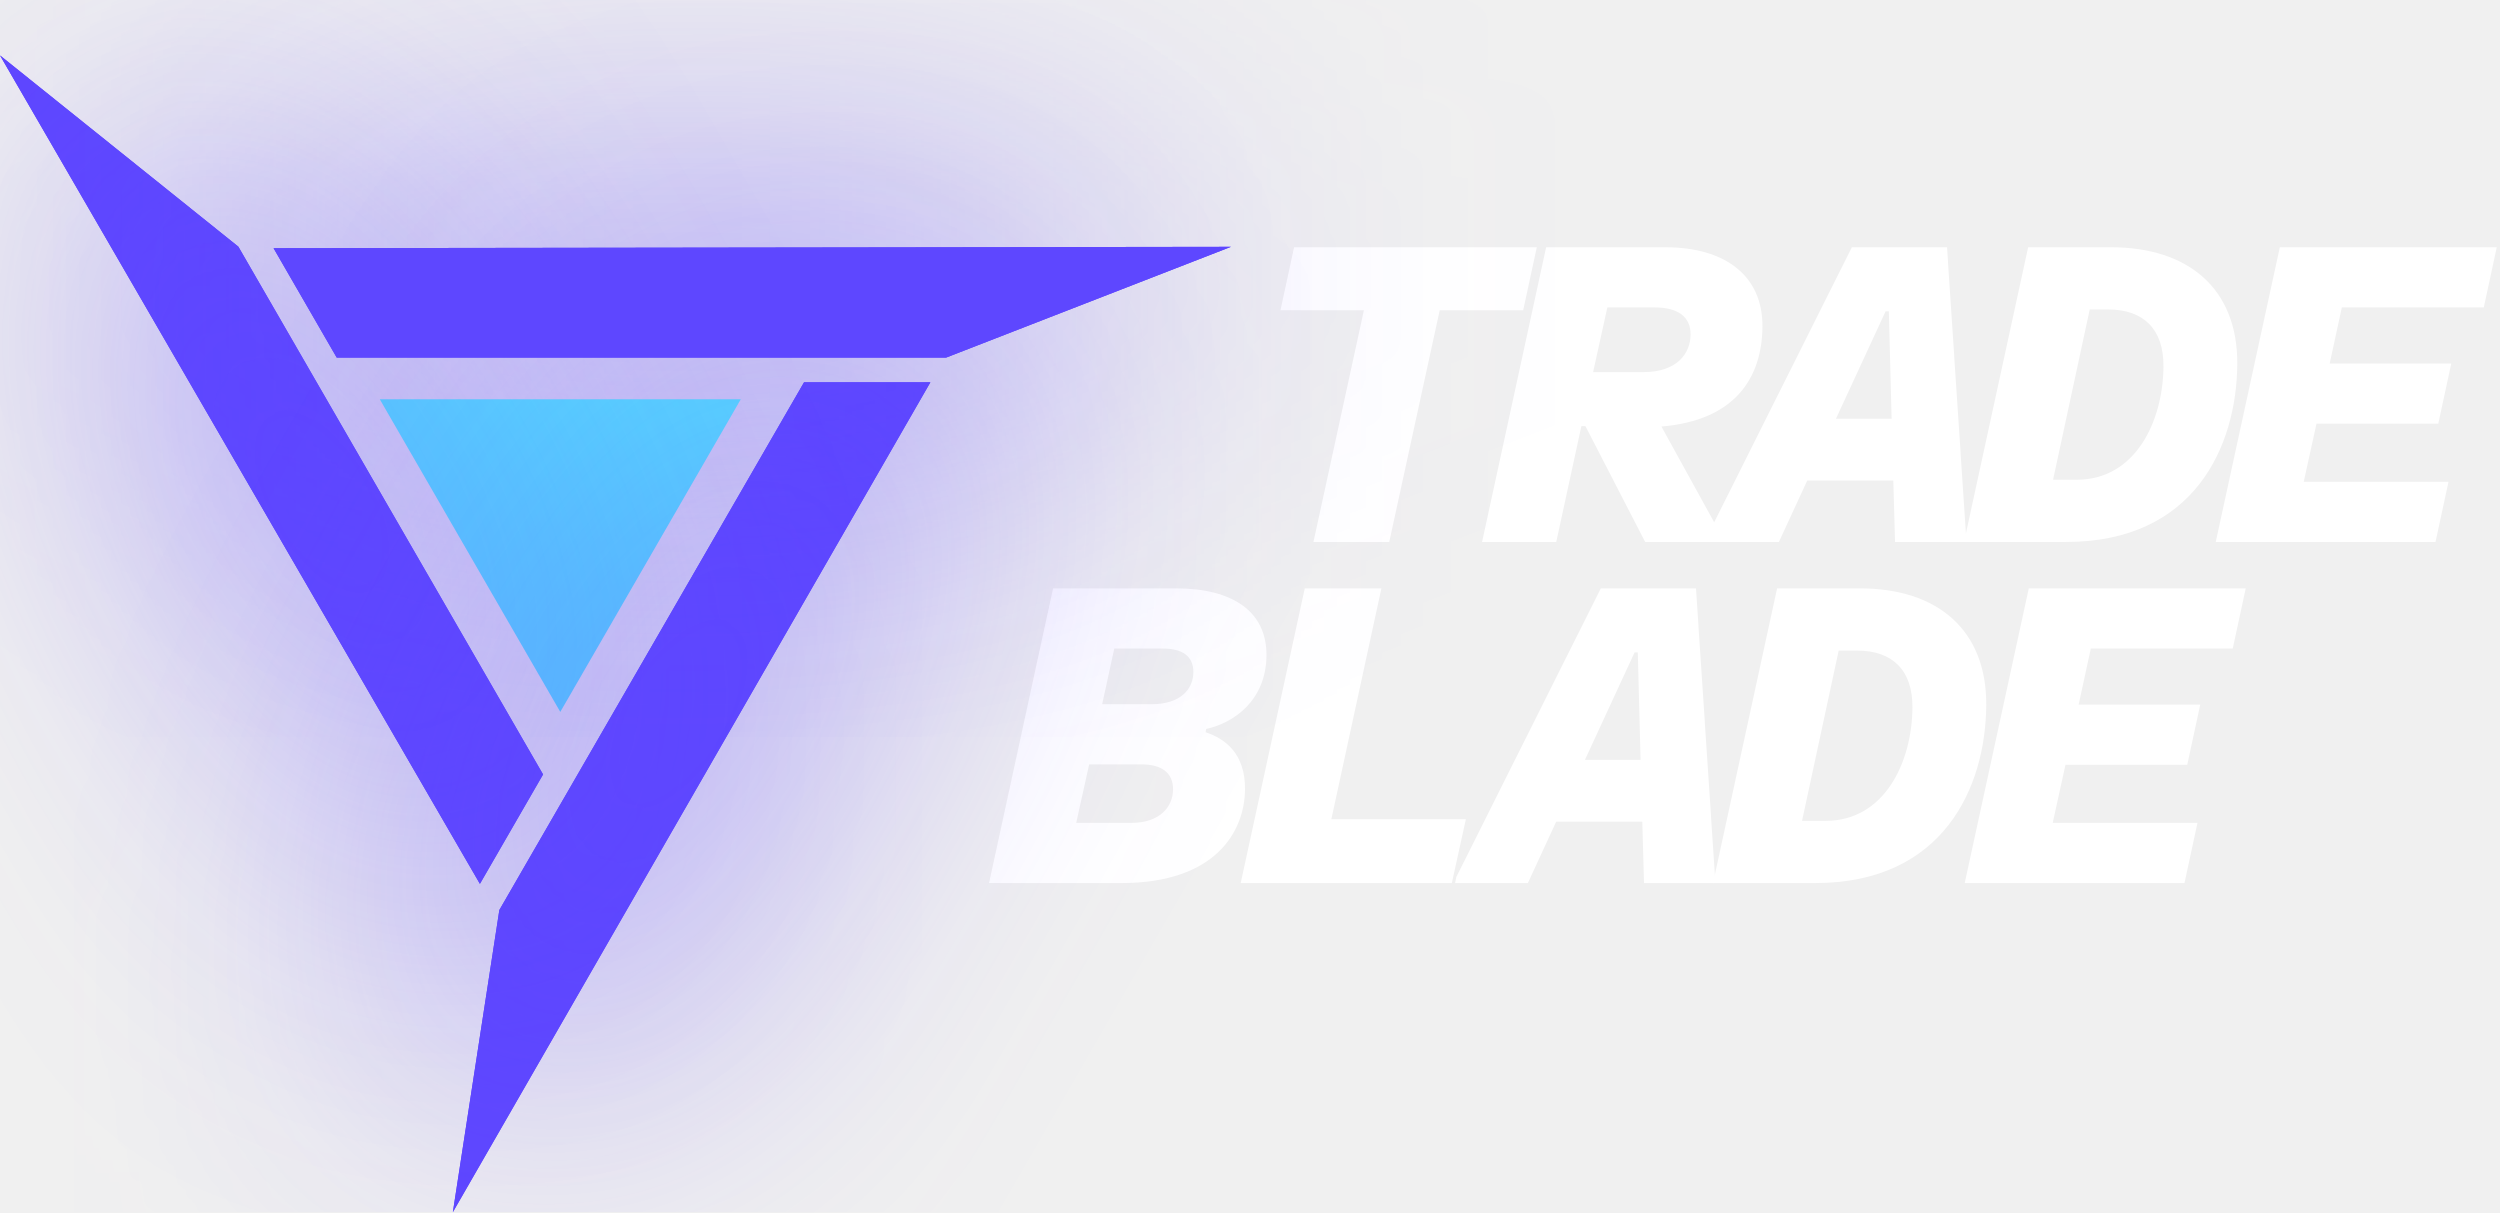
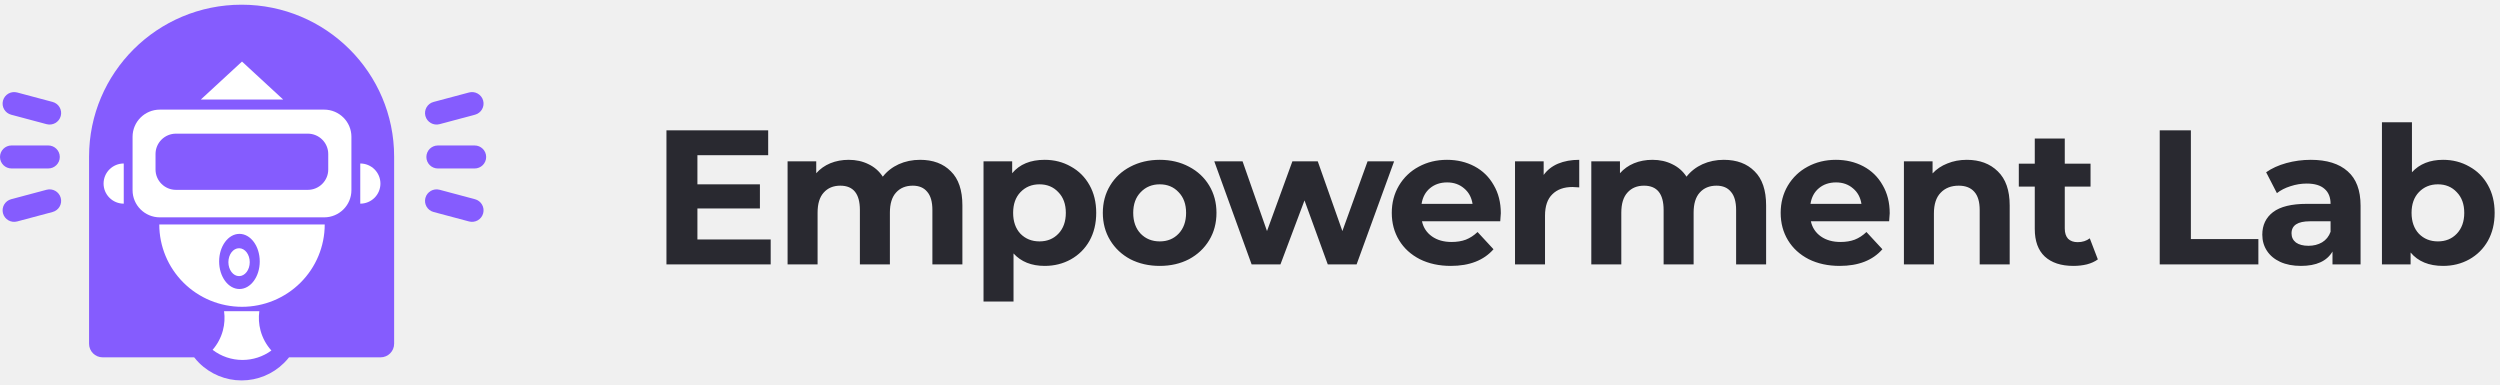
- <svg xmlns="http://www.w3.org/2000/svg" width="132" height="64" viewBox="0 0 132 64" fill="none">
-   <g clip-path="url(#clip0_554_141)">
-     <path d="M62.087 31.066H55.603L52.22 46.626H59.203C64.228 46.626 65.72 43.86 65.737 41.677C65.753 39.775 64.673 38.997 63.654 38.662L63.687 38.489C65.116 38.176 66.85 37.009 66.87 34.61C66.888 32.297 65.099 31.066 62.087 31.066ZM56.823 43.449L57.508 40.359H60.266C61.319 40.359 61.944 40.791 61.937 41.688C61.929 42.617 61.22 43.449 59.73 43.449H56.823ZM58.194 37.182L58.835 34.243H61.38C62.433 34.243 63.016 34.642 63.009 35.496C63.002 36.382 62.335 37.182 60.813 37.182H58.194Z" fill="white" />
-     <path d="M68.892 31.066L65.509 46.626H76.657L77.398 43.255H70.295L72.938 31.066H68.892Z" fill="white" />
-     <path d="M84.523 31.066L76.895 46.302L76.829 46.626H80.672L82.167 43.384H86.713L86.804 46.626H90.487L90.553 46.302L89.548 31.066H84.523ZM83.684 40.121L86.306 34.448H86.476L86.622 40.121H83.684Z" fill="white" />
-     <path d="M98.206 31.066H93.831L90.448 46.626H95.835C102.616 46.626 104.839 41.569 104.874 37.247C104.906 33.238 102.273 31.066 98.206 31.066ZM95.148 43.341L97.083 34.351H98.052C99.926 34.351 100.993 35.388 100.977 37.365C100.953 40.251 99.502 43.341 96.393 43.341H95.148Z" fill="white" />
-     <path d="M107.12 31.066L103.737 46.626H115.341L116.026 43.449H108.383L109.057 40.38H115.487L116.173 37.203H109.753L110.395 34.243H117.889L118.575 31.066H107.12Z" fill="white" />
-     <path d="M68.326 13.055L67.607 16.383H72.014L69.35 28.616H73.352L76.017 16.383H80.424L81.143 13.055H68.326Z" fill="white" />
-     <path d="M87.927 13.055H81.636L78.253 28.616H82.17L83.497 22.499H83.71L86.865 28.616H90.836L90.902 28.291L87.723 22.521C91.601 22.197 93.035 19.96 93.057 17.248C93.078 14.568 91.1 13.055 87.927 13.055ZM84.116 19.647L84.868 16.232H87.37C88.583 16.232 89.271 16.718 89.263 17.669C89.255 18.663 88.545 19.647 86.778 19.647H84.116Z" fill="white" />
-     <path d="M97.778 13.055L90.15 28.291L90.083 28.616H93.926L95.422 25.374H99.967L100.058 28.616H103.742L103.808 28.291L102.803 13.055H97.778ZM96.938 22.11L99.56 16.437H99.731L99.877 22.11H96.938Z" fill="white" />
-     <path d="M111.461 13.055H107.086L103.702 28.616H109.089C115.87 28.616 118.093 23.558 118.128 19.236C118.161 15.227 115.528 13.055 111.461 13.055ZM108.402 25.331L110.338 16.34H111.307C113.18 16.34 114.247 17.378 114.231 19.355C114.208 22.24 112.756 25.331 109.648 25.331H108.402Z" fill="white" />
-     <path d="M120.375 13.055L116.991 28.616H128.595L129.281 25.439H121.637L122.311 22.37H128.741L129.427 19.193H123.008L123.649 16.232H131.144L131.829 13.055H120.375Z" fill="white" />
-     <path d="M25.339 46.668L-2.90388e-05 2.925L12.586 13.025L28.674 40.89L25.339 46.668Z" fill="#5E47FF" />
-     <path d="M49.124 20.185L23.911 64L26.365 48.05L42.453 20.185L49.124 20.185Z" fill="#5E47FF" />
-     <path d="M14.443 13.104L64.995 13.032L49.955 18.881L17.779 18.881L14.443 13.104Z" fill="#5E47FF" />
-     <path d="M25.339 46.668L-2.90388e-05 2.925L12.586 13.025L28.674 40.89L25.339 46.668Z" fill="#5E47FF" />
-     <path d="M49.124 20.185L23.911 64L26.365 48.05L42.453 20.185L49.124 20.185Z" fill="#5E47FF" />
-     <g filter="url(#filter0_f_554_141)">
-       <path d="M14.443 13.104L64.995 13.032L49.955 18.881L17.779 18.881L14.443 13.104Z" fill="#5E47FF" />
-     </g>
-     <path d="M29.583 37.589L39.113 21.082H20.053L29.583 37.589Z" fill="#57E1FF" />
-     <g filter="url(#filter1_f_554_141)">
-       <path d="M25.339 46.668L-2.90388e-05 2.925L12.586 13.025L28.674 40.89L25.339 46.668Z" fill="#5E47FF" />
-     </g>
-     <g filter="url(#filter2_f_554_141)">
-       <path d="M49.124 20.185L23.911 64L26.365 48.05L42.453 20.185L49.124 20.185Z" fill="#5E47FF" />
-     </g>
-     <path d="M14.443 13.104L64.995 13.032L49.955 18.881L17.779 18.881L14.443 13.104Z" fill="#5E47FF" />
-   </g>
-   <defs>
-     <filter id="filter0_f_554_141" x="-5.557" y="-6.969" width="90.552" height="45.85" filterUnits="userSpaceOnUse" color-interpolation-filters="sRGB">
-       <feFlood flood-opacity="0" result="BackgroundImageFix" />
-       <feBlend mode="normal" in="SourceGraphic" in2="BackgroundImageFix" result="shape" />
-       <feGaussianBlur stdDeviation="10" result="effect1_foregroundBlur_554_141" />
-     </filter>
-     <filter id="filter1_f_554_141" x="-20" y="-17.075" width="68.674" height="83.743" filterUnits="userSpaceOnUse" color-interpolation-filters="sRGB">
-       <feFlood flood-opacity="0" result="BackgroundImageFix" />
-       <feBlend mode="normal" in="SourceGraphic" in2="BackgroundImageFix" result="shape" />
-       <feGaussianBlur stdDeviation="10" result="effect1_foregroundBlur_554_141" />
-     </filter>
-     <filter id="filter2_f_554_141" x="3.911" y="0.185" width="65.213" height="83.815" filterUnits="userSpaceOnUse" color-interpolation-filters="sRGB">
-       <feFlood flood-opacity="0" result="BackgroundImageFix" />
-       <feBlend mode="normal" in="SourceGraphic" in2="BackgroundImageFix" result="shape" />
-       <feGaussianBlur stdDeviation="10" result="effect1_foregroundBlur_554_141" />
-     </filter>
-     <clipPath id="clip0_554_141">
-       <rect width="131.829" height="64" fill="white" />
-     </clipPath>
-   </defs>
+ <svg xmlns="http://www.w3.org/2000/svg" width="208" height="32" viewBox="0 0 208 32" fill="none">
+   <path d="M64.121 19.924V21.996H55.449V10.843H63.913V12.914H58.025V15.336H63.225V17.343H58.025V19.924H64.121ZM76.551 13.297C77.629 13.297 78.482 13.615 79.111 14.253C79.751 14.879 80.071 15.825 80.071 17.089V21.996H77.575V17.471C77.575 16.791 77.431 16.287 77.143 15.957C76.866 15.617 76.466 15.448 75.943 15.448C75.357 15.448 74.893 15.639 74.551 16.021C74.21 16.393 74.039 16.951 74.039 17.694V21.996H71.543V17.471C71.543 16.122 70.999 15.448 69.911 15.448C69.335 15.448 68.877 15.639 68.535 16.021C68.194 16.393 68.023 16.951 68.023 17.694V21.996H65.527V13.424H67.911V14.412C68.231 14.051 68.621 13.775 69.079 13.584C69.549 13.392 70.061 13.297 70.615 13.297C71.223 13.297 71.773 13.419 72.263 13.663C72.754 13.897 73.149 14.242 73.447 14.699C73.799 14.253 74.242 13.908 74.775 13.663C75.319 13.419 75.911 13.297 76.551 13.297ZM86.917 13.297C87.717 13.297 88.442 13.483 89.093 13.854C89.754 14.216 90.271 14.731 90.645 15.4C91.018 16.058 91.205 16.828 91.205 17.71C91.205 18.591 91.018 19.367 90.645 20.036C90.271 20.695 89.754 21.21 89.093 21.581C88.442 21.942 87.717 22.123 86.917 22.123C85.818 22.123 84.954 21.778 84.325 21.087V25.086H81.829V13.424H84.213V14.412C84.831 13.668 85.733 13.297 86.917 13.297ZM86.485 20.084C87.125 20.084 87.647 19.871 88.053 19.447C88.469 19.011 88.677 18.432 88.677 17.71C88.677 16.988 88.469 16.414 88.053 15.989C87.647 15.554 87.125 15.336 86.485 15.336C85.845 15.336 85.317 15.554 84.901 15.989C84.495 16.414 84.293 16.988 84.293 17.71C84.293 18.432 84.495 19.011 84.901 19.447C85.317 19.871 85.845 20.084 86.485 20.084ZM96.492 22.123C95.585 22.123 94.769 21.937 94.043 21.566C93.329 21.183 92.769 20.657 92.364 19.988C91.958 19.319 91.755 18.56 91.755 17.71C91.755 16.86 91.958 16.101 92.364 15.432C92.769 14.762 93.329 14.242 94.043 13.87C94.769 13.488 95.585 13.297 96.492 13.297C97.398 13.297 98.209 13.488 98.924 13.87C99.638 14.242 100.198 14.762 100.603 15.432C101.009 16.101 101.211 16.86 101.211 17.71C101.211 18.56 101.009 19.319 100.603 19.988C100.198 20.657 99.638 21.183 98.924 21.566C98.209 21.937 97.398 22.123 96.492 22.123ZM96.492 20.084C97.132 20.084 97.654 19.871 98.059 19.447C98.475 19.011 98.683 18.432 98.683 17.71C98.683 16.988 98.475 16.414 98.059 15.989C97.654 15.554 97.132 15.336 96.492 15.336C95.852 15.336 95.323 15.554 94.907 15.989C94.492 16.414 94.284 16.988 94.284 17.71C94.284 18.432 94.492 19.011 94.907 19.447C95.323 19.871 95.852 20.084 96.492 20.084ZM115.99 13.424L112.87 21.996H110.47L108.534 16.674L106.534 21.996H104.134L101.029 13.424H103.382L105.414 19.224L107.526 13.424H109.638L111.686 19.224L113.782 13.424H115.99ZM124.868 17.742C124.868 17.774 124.852 17.997 124.82 18.411H118.308C118.425 18.942 118.702 19.361 119.14 19.67C119.577 19.978 120.121 20.132 120.772 20.132C121.22 20.132 121.614 20.068 121.956 19.94C122.308 19.802 122.633 19.59 122.932 19.303L124.26 20.737C123.449 21.661 122.265 22.123 120.708 22.123C119.737 22.123 118.878 21.937 118.132 21.566C117.385 21.183 116.809 20.657 116.404 19.988C115.998 19.319 115.796 18.56 115.796 17.71C115.796 16.871 115.993 16.117 116.388 15.448C116.793 14.768 117.342 14.242 118.036 13.87C118.74 13.488 119.524 13.297 120.388 13.297C121.23 13.297 121.993 13.477 122.676 13.838C123.358 14.2 123.892 14.72 124.276 15.4C124.67 16.069 124.868 16.85 124.868 17.742ZM120.404 15.177C119.838 15.177 119.364 15.336 118.98 15.655C118.596 15.973 118.361 16.409 118.276 16.961H122.516C122.43 16.419 122.196 15.989 121.812 15.671C121.428 15.341 120.958 15.177 120.404 15.177ZM128.433 14.555C128.732 14.141 129.132 13.828 129.633 13.615C130.145 13.403 130.732 13.297 131.393 13.297V15.591C131.116 15.57 130.929 15.559 130.833 15.559C130.119 15.559 129.559 15.761 129.153 16.165C128.748 16.558 128.545 17.152 128.545 17.949V21.996H126.049V13.424H128.433V14.555ZM143.421 13.297C144.499 13.297 145.352 13.615 145.981 14.253C146.621 14.879 146.941 15.825 146.941 17.089V21.996H144.445V17.471C144.445 16.791 144.301 16.287 144.013 15.957C143.736 15.617 143.336 15.448 142.813 15.448C142.227 15.448 141.763 15.639 141.421 16.021C141.08 16.393 140.909 16.951 140.909 17.694V21.996H138.413V17.471C138.413 16.122 137.869 15.448 136.781 15.448C136.205 15.448 135.747 15.639 135.405 16.021C135.064 16.393 134.893 16.951 134.893 17.694V21.996H132.397V13.424H134.781V14.412C135.101 14.051 135.491 13.775 135.949 13.584C136.419 13.392 136.931 13.297 137.485 13.297C138.093 13.297 138.643 13.419 139.133 13.663C139.624 13.897 140.019 14.242 140.317 14.699C140.669 14.253 141.112 13.908 141.645 13.663C142.189 13.419 142.781 13.297 143.421 13.297ZM157.224 17.742C157.224 17.774 157.208 17.997 157.176 18.411H150.664C150.782 18.942 151.059 19.361 151.496 19.67C151.934 19.978 152.478 20.132 153.128 20.132C153.576 20.132 153.971 20.068 154.312 19.94C154.664 19.802 154.99 19.59 155.288 19.303L156.616 20.737C155.806 21.661 154.622 22.123 153.064 22.123C152.094 22.123 151.235 21.937 150.488 21.566C149.742 21.183 149.166 20.657 148.76 19.988C148.355 19.319 148.152 18.56 148.152 17.71C148.152 16.871 148.35 16.117 148.744 15.448C149.15 14.768 149.699 14.242 150.392 13.87C151.096 13.488 151.88 13.297 152.744 13.297C153.587 13.297 154.35 13.477 155.032 13.838C155.715 14.2 156.248 14.72 156.632 15.4C157.027 16.069 157.224 16.85 157.224 17.742ZM152.76 15.177C152.195 15.177 151.72 15.336 151.336 15.655C150.952 15.973 150.718 16.409 150.632 16.961H154.872C154.787 16.419 154.552 15.989 154.168 15.671C153.784 15.341 153.315 15.177 152.76 15.177ZM163.638 13.297C164.705 13.297 165.564 13.615 166.214 14.253C166.876 14.89 167.206 15.835 167.206 17.089V21.996H164.71V17.471C164.71 16.791 164.561 16.287 164.262 15.957C163.964 15.617 163.532 15.448 162.966 15.448C162.337 15.448 161.836 15.644 161.462 16.037C161.089 16.419 160.902 16.993 160.902 17.758V21.996H158.406V13.424H160.79V14.428C161.121 14.067 161.532 13.791 162.022 13.6C162.513 13.398 163.052 13.297 163.638 13.297ZM174.541 21.581C174.295 21.762 173.991 21.9 173.629 21.996C173.277 22.081 172.903 22.123 172.509 22.123C171.485 22.123 170.69 21.863 170.125 21.342C169.57 20.822 169.293 20.057 169.293 19.048V15.527H167.965V13.615H169.293V11.528H171.789V13.615H173.933V15.527H171.789V19.016C171.789 19.377 171.879 19.659 172.061 19.861C172.253 20.052 172.519 20.148 172.861 20.148C173.255 20.148 173.591 20.041 173.869 19.829L174.541 21.581ZM179.689 10.843H182.281V19.893H187.897V21.996H179.689V10.843ZM192.255 13.297C193.588 13.297 194.612 13.615 195.327 14.253C196.042 14.879 196.399 15.83 196.399 17.105V21.996H194.063V20.928C193.594 21.725 192.719 22.123 191.439 22.123C190.778 22.123 190.202 22.012 189.711 21.788C189.231 21.566 188.863 21.257 188.607 20.864C188.351 20.471 188.223 20.025 188.223 19.526C188.223 18.73 188.522 18.103 189.119 17.646C189.727 17.189 190.66 16.961 191.919 16.961H193.903C193.903 16.419 193.738 16.005 193.407 15.719C193.076 15.421 192.58 15.272 191.919 15.272C191.46 15.272 191.007 15.347 190.559 15.495C190.122 15.633 189.748 15.825 189.439 16.069L188.543 14.332C189.012 14.003 189.572 13.748 190.223 13.568C190.884 13.387 191.562 13.297 192.255 13.297ZM192.063 20.45C192.49 20.45 192.868 20.355 193.199 20.163C193.53 19.962 193.764 19.67 193.903 19.287V18.411H192.191C191.167 18.411 190.655 18.745 190.655 19.415C190.655 19.733 190.778 19.988 191.023 20.179C191.279 20.36 191.626 20.45 192.063 20.45ZM203.266 13.297C204.066 13.297 204.791 13.483 205.442 13.854C206.103 14.216 206.621 14.731 206.994 15.4C207.367 16.058 207.554 16.828 207.554 17.71C207.554 18.591 207.367 19.367 206.994 20.036C206.621 20.695 206.103 21.21 205.442 21.581C204.791 21.942 204.066 22.123 203.266 22.123C202.082 22.123 201.181 21.751 200.562 21.008V21.996H198.178V10.174H200.674V14.332C201.303 13.642 202.167 13.297 203.266 13.297ZM202.834 20.084C203.474 20.084 203.997 19.871 204.402 19.447C204.818 19.011 205.026 18.432 205.026 17.71C205.026 16.988 204.818 16.414 204.402 15.989C203.997 15.554 203.474 15.336 202.834 15.336C202.194 15.336 201.666 15.554 201.25 15.989C200.845 16.414 200.642 16.988 200.642 17.71C200.642 18.432 200.845 19.011 201.25 19.447C201.666 19.871 202.194 20.084 202.834 20.084Z" fill="#292930" />
+   <path fill-rule="evenodd" clip-rule="evenodd" d="M20.101 0.391C13.092 0.391 7.41 6.049 7.41 13.029V28.601C7.41 29.225 7.918 29.731 8.545 29.731H16.156C16.282 29.892 16.419 30.047 16.566 30.193C17.504 31.127 18.775 31.651 20.101 31.651C21.427 31.651 22.698 31.127 23.635 30.193C23.782 30.047 23.919 29.892 24.046 29.731H31.658C32.284 29.731 32.792 29.225 32.792 28.601V13.029C32.792 6.049 27.11 0.391 20.101 0.391Z" fill="#855CFE" />
+   <path fill-rule="evenodd" clip-rule="evenodd" d="M23.562 8.283L20.134 5.121L16.706 8.283H23.562ZM13.3 9.12C12.046 9.12 11.03 10.132 11.03 11.38V15.824C11.03 17.072 12.046 18.084 13.3 18.084H26.968C28.222 18.084 29.238 17.072 29.238 15.824V11.38C29.238 10.132 28.222 9.12 26.968 9.12H13.3ZM14.642 11.12C13.702 11.12 12.94 11.879 12.94 12.815V14.101C12.94 15.037 13.702 15.796 14.642 15.796H25.608C26.548 15.796 27.31 15.037 27.31 14.101V12.815C27.31 11.879 26.548 11.12 25.608 11.12H14.642ZM13.252 18.673C13.252 20.491 13.977 22.234 15.268 23.519C16.559 24.804 18.309 25.526 20.134 25.526C21.96 25.526 23.71 24.804 25.001 23.519C26.292 22.234 27.017 20.491 27.017 18.673H20.134H13.252ZM21.611 21.752C21.611 23.019 20.855 24.046 19.922 24.046C18.988 24.046 18.232 23.019 18.232 21.752C18.232 20.485 18.988 19.458 19.922 19.458C20.855 19.458 21.611 20.485 21.611 21.752ZM19.89 22.973C20.381 22.973 20.779 22.454 20.779 21.812C20.779 21.171 20.381 20.652 19.89 20.652C19.399 20.652 19.002 21.171 19.002 21.812C19.002 22.454 19.399 22.973 19.89 22.973ZM17.688 29.106C18.396 29.649 19.269 29.948 20.172 29.948C21.044 29.948 21.887 29.67 22.581 29.163C22.156 28.692 21.844 28.124 21.676 27.501C21.534 26.972 21.502 26.425 21.576 25.892H20.172H18.642C18.717 26.425 18.685 26.972 18.543 27.501C18.382 28.099 18.087 28.647 17.688 29.106ZM10.296 13.602C9.85 13.602 9.423 13.778 9.109 14.091C8.794 14.405 8.617 14.83 8.617 15.273C8.617 15.717 8.794 16.142 9.109 16.455C9.423 16.769 9.85 16.945 10.296 16.945V15.273V13.602ZM29.974 13.602C30.419 13.602 30.846 13.778 31.161 14.091C31.475 14.405 31.652 14.83 31.652 15.273C31.652 15.717 31.475 16.142 31.161 16.455C30.846 16.769 30.419 16.945 29.974 16.945V15.273V13.602Z" fill="white" />
+   <path d="M4.014 12.102H0.961C0.43 12.102 -0 12.531 -0 13.06C-0 13.588 0.43 14.017 0.961 14.017H4.014C4.544 14.017 4.975 13.588 4.975 13.06C4.975 12.531 4.544 12.102 4.014 12.102Z" fill="#855CFE" />
+   <path d="M4.375 8.481L1.426 7.694C0.913 7.557 0.386 7.86 0.249 8.371C0.111 8.882 0.416 9.407 0.928 9.544L3.877 10.331C4.39 10.468 4.917 10.164 5.054 9.653C5.192 9.143 4.888 8.617 4.375 8.481Z" fill="#855CFE" />
+   <path d="M4.375 17.638L1.426 18.425C0.913 18.562 0.386 18.259 0.249 17.748C0.111 17.237 0.416 16.712 0.928 16.575L3.877 15.788C4.39 15.651 4.917 15.955 5.054 16.466C5.192 16.977 4.888 17.502 4.375 17.638Z" fill="#855CFE" />
+   <path d="M36.435 12.103H39.488C40.019 12.103 40.449 12.531 40.449 13.06C40.449 13.589 40.019 14.018 39.488 14.018H36.435C35.904 14.018 35.474 13.589 35.474 13.06C35.474 12.531 35.904 12.103 36.435 12.103Z" fill="#855CFE" />
+   <path d="M36.074 8.481L39.023 7.694C39.535 7.557 40.062 7.86 40.2 8.371C40.337 8.882 40.033 9.407 39.52 9.544L36.572 10.331C36.059 10.468 35.532 10.164 35.394 9.653C35.257 9.143 35.561 8.617 36.074 8.481Z" fill="#855CFE" />
+   <path d="M36.074 17.638L39.023 18.425C39.535 18.562 40.062 18.259 40.2 17.748C40.337 17.237 40.033 16.712 39.52 16.575L36.572 15.788C36.059 15.651 35.532 15.955 35.394 16.466C35.257 16.977 35.561 17.502 36.074 17.638Z" fill="#855CFE" />
</svg>
